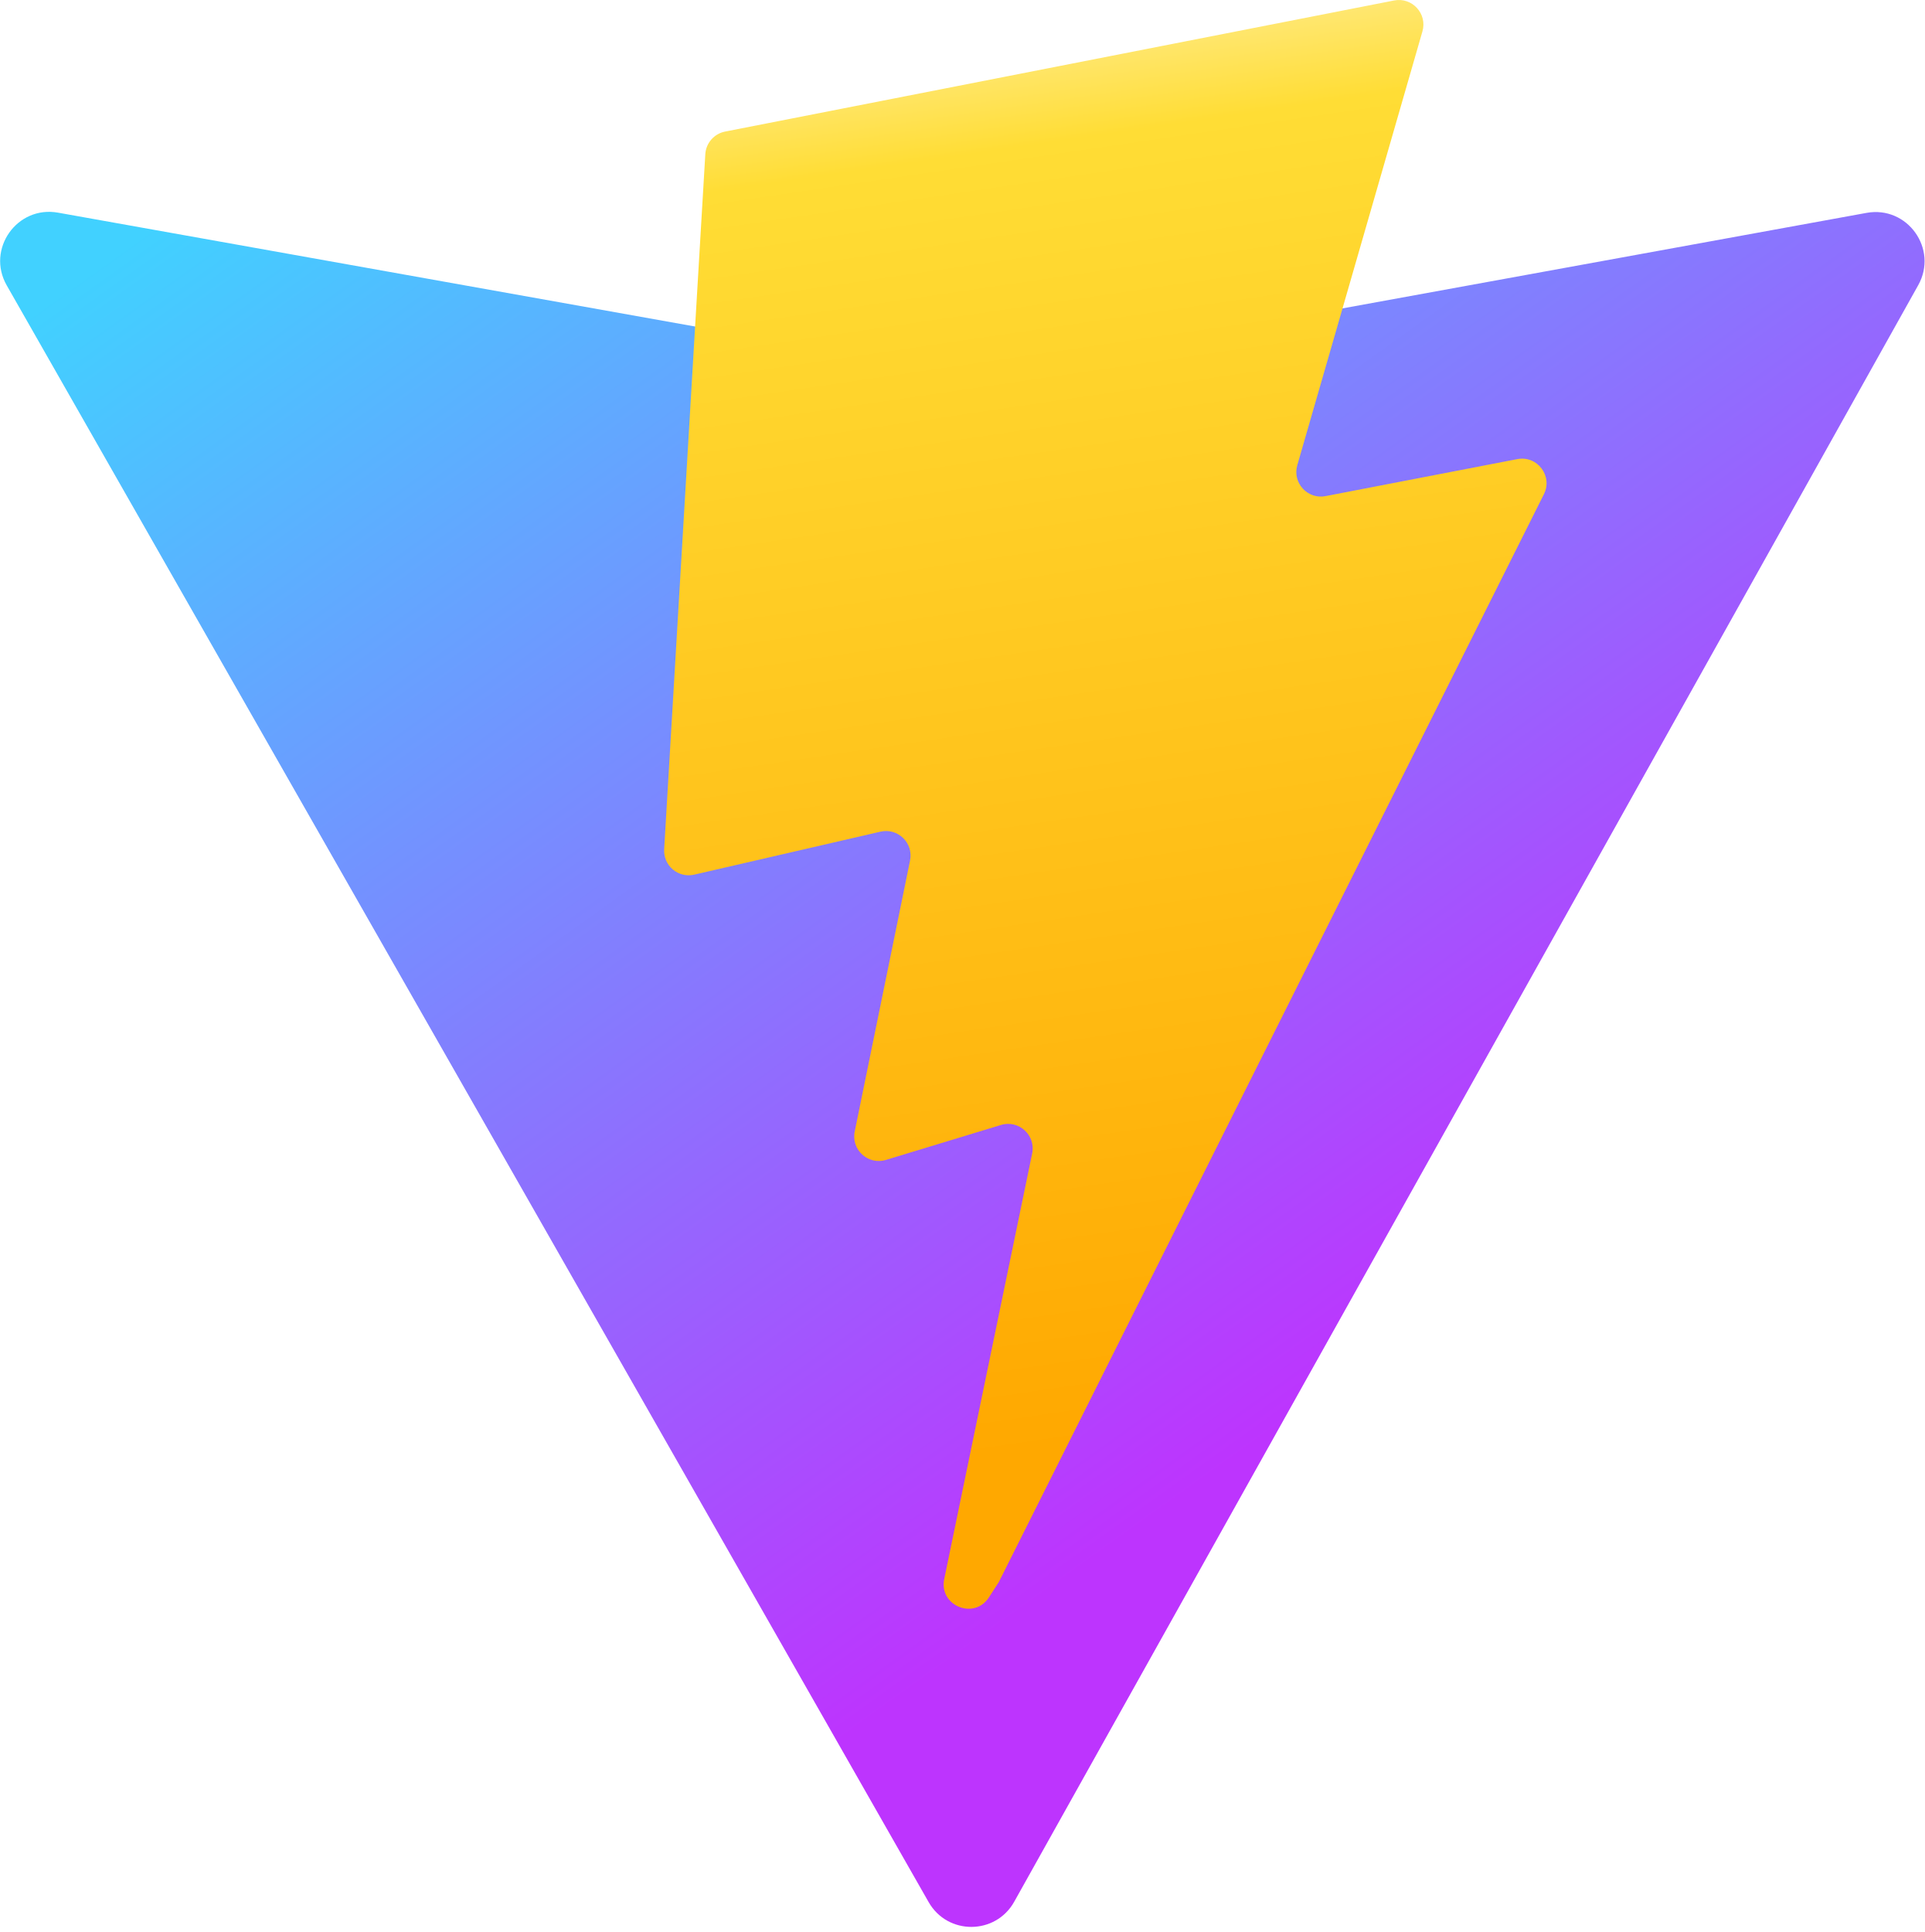
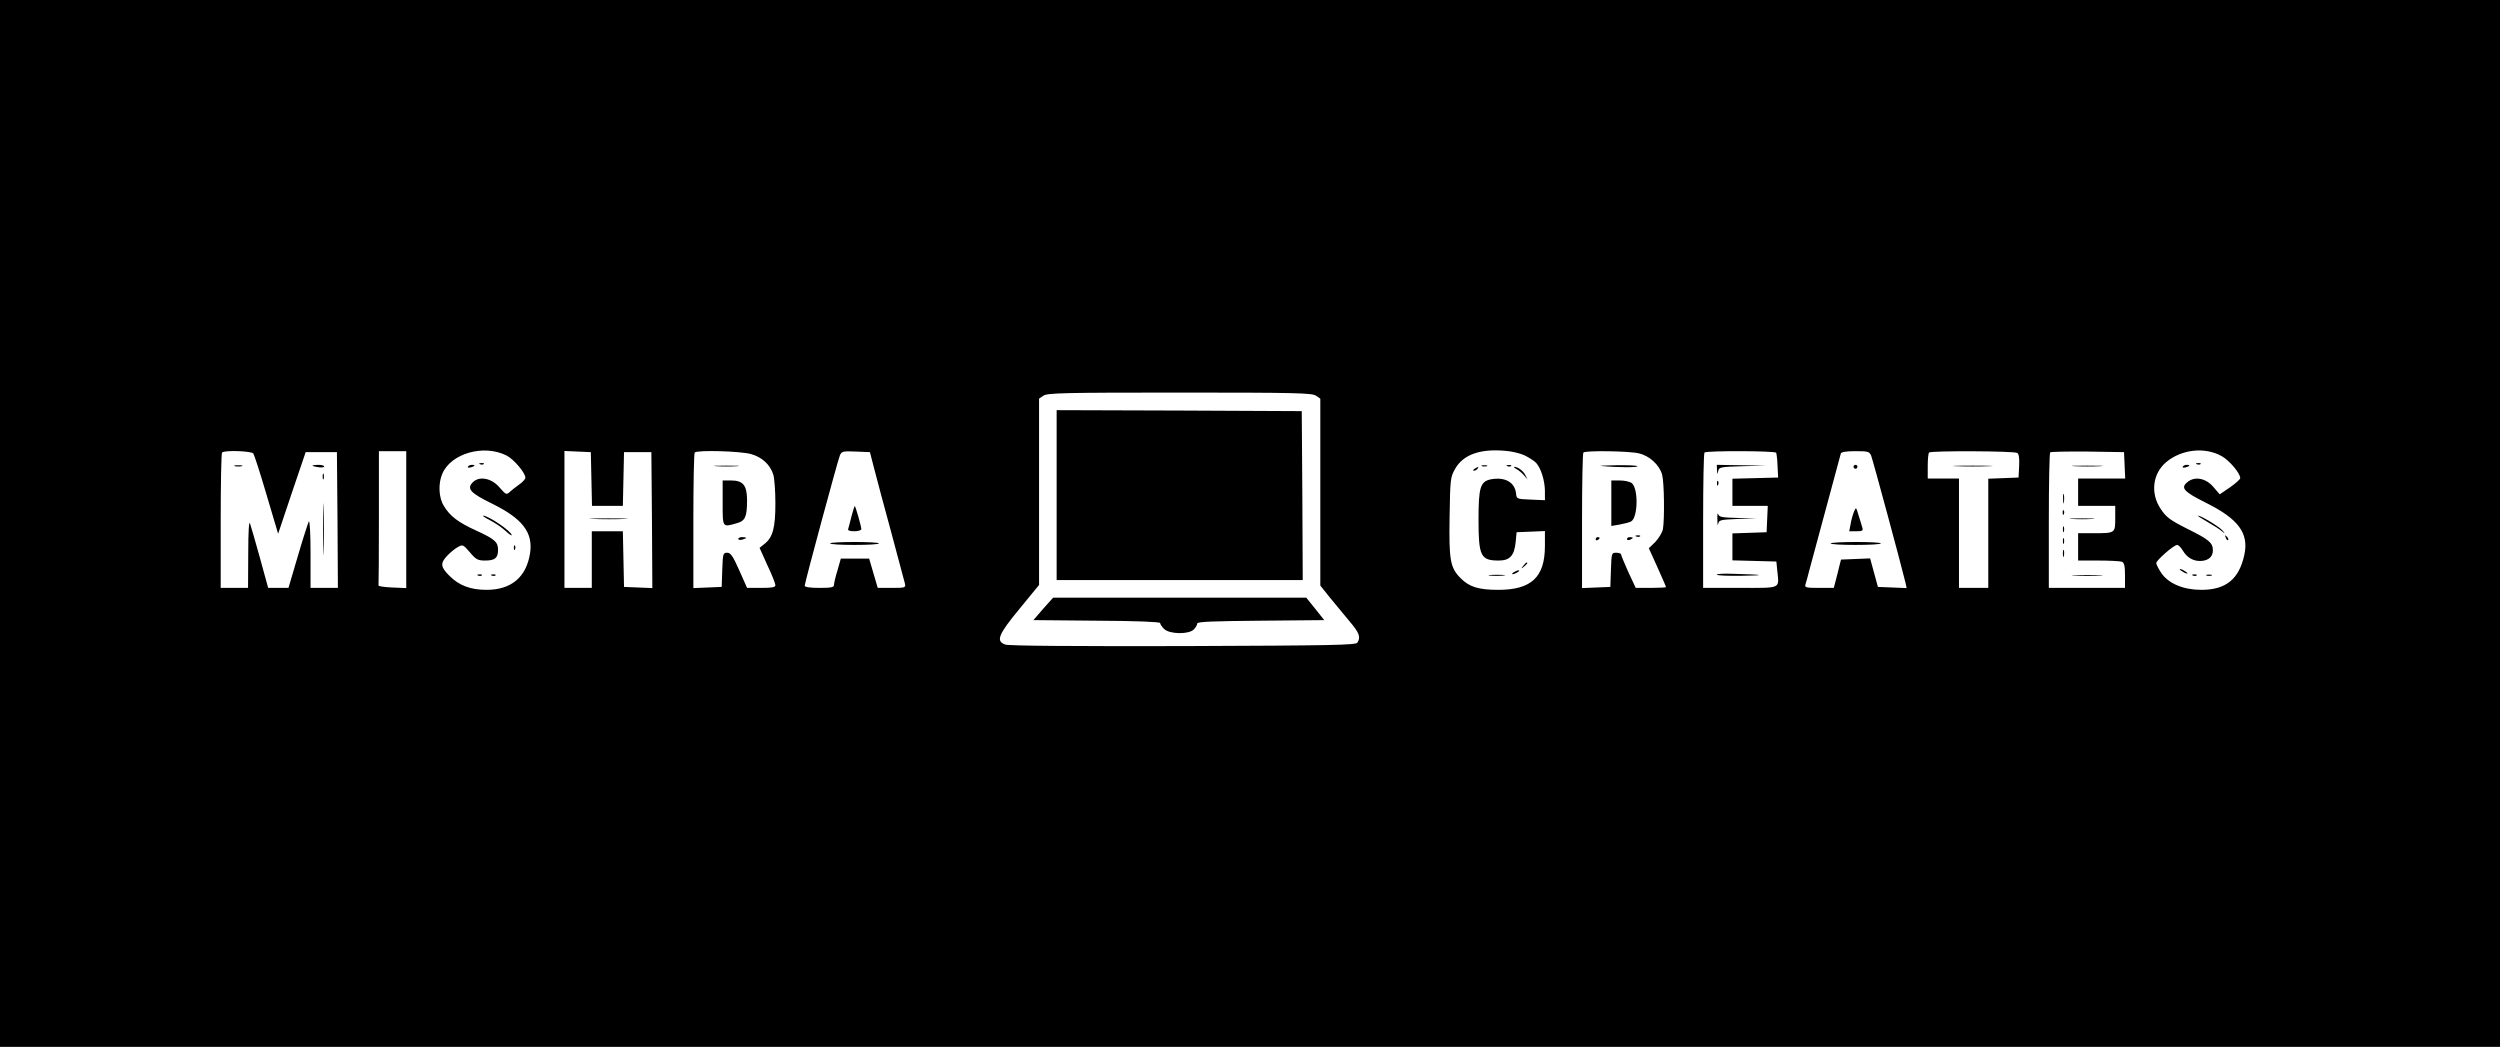
- <svg xmlns="http://www.w3.org/2000/svg" aria-hidden="true" role="img" class="iconify iconify--logos" width="31.88" height="32" preserveAspectRatio="xMidYMid meet" viewBox="0 0 256 257">
-   <defs>
-     <linearGradient id="IconifyId1813088fe1fbc01fb466" x1="-.828%" x2="57.636%" y1="7.652%" y2="78.411%">
-       <stop offset="0%" stop-color="#41D1FF" />
-       <stop offset="100%" stop-color="#BD34FE" />
-     </linearGradient>
-     <linearGradient id="IconifyId1813088fe1fbc01fb467" x1="43.376%" x2="50.316%" y1="2.242%" y2="89.03%">
-       <stop offset="0%" stop-color="#FFEA83" />
-       <stop offset="8.333%" stop-color="#FFDD35" />
-       <stop offset="100%" stop-color="#FFA800" />
-     </linearGradient>
-   </defs>
-   <path fill="url(#IconifyId1813088fe1fbc01fb466)" d="M255.153 37.938L134.897 252.976c-2.483 4.44-8.862 4.466-11.382.048L.875 37.958c-2.746-4.814 1.371-10.646 6.827-9.67l120.385 21.517a6.537 6.537 0 0 0 2.322-.004l117.867-21.483c5.438-.991 9.574 4.796 6.877 9.62Z" />
-   <path fill="url(#IconifyId1813088fe1fbc01fb467)" d="M185.432.063L96.44 17.501a3.268 3.268 0 0 0-2.634 3.014l-5.474 92.456a3.268 3.268 0 0 0 3.997 3.378l24.777-5.718c2.318-.535 4.413 1.507 3.936 3.838l-7.361 36.047c-.495 2.426 1.782 4.5 4.151 3.78l15.304-4.649c2.372-.72 4.652 1.36 4.15 3.788l-11.698 56.621c-.732 3.542 3.979 5.473 5.943 2.437l1.313-2.028l72.516-144.72c1.215-2.423-.88-5.186-3.54-4.672l-25.505 4.922c-2.396.462-4.435-1.77-3.759-4.114l16.646-57.705c.677-2.35-1.37-4.583-3.769-4.113Z" />
+ <svg xmlns="http://www.w3.org/2000/svg" version="1.0" width="1280pt" height="536pt" viewBox="0 0 1280 536" preserveAspectRatio="xMidYMid meet">
+   <g transform="translate(0,536) scale(0.1,-0.1)" fill="#000000" stroke="none">
+     <path d="M0 2680 l0 -2680 6400 0 6400 0 0 2680 0 2680 -6400 0 -6400 0 0 -2680z m6738 654 l22 -15 0 -479 0 -478 47 -59 c26 -32 71 -86 100 -121 53 -62 61 -84 43 -112 -8 -13 -120 -15 -894 -18 -566 -1 -893 1 -910 8 -48 18 -35 51 74 183 l100 122 0 477 0 477 22 15 c20 14 103 16 698 16 595 0 678 -2 698 -16z m-4145 -306 c37 -18 97 -89 97 -114 0 -7 -15 -23 -32 -35 -18 -13 -39 -29 -46 -36 -19 -18 -21 -17 -56 23 -40 46 -102 58 -135 25 -33 -33 -13 -55 97 -109 157 -77 212 -148 196 -254 -19 -123 -96 -188 -223 -188 -81 0 -140 22 -188 70 -48 47 -50 66 -13 105 17 18 42 38 56 45 23 13 26 11 60 -28 31 -37 41 -42 78 -42 50 0 66 13 66 55 0 40 -17 55 -113 99 -90 41 -133 73 -164 125 -27 42 -30 114 -9 164 43 105 212 154 329 95z m5214 0 c22 -11 49 -28 58 -38 25 -28 44 -89 45 -143 l0 -48 -72 3 c-73 3 -73 3 -76 33 -7 56 -56 84 -128 71 -55 -11 -64 -41 -64 -206 0 -188 11 -210 104 -210 56 0 79 25 86 93 l5 52 73 3 72 3 0 -76 c0 -160 -69 -225 -239 -225 -101 0 -148 15 -192 59 -54 54 -61 92 -57 320 3 188 4 198 28 240 41 73 127 104 255 93 33 -2 79 -13 102 -24z m3569 -4 c39 -22 94 -87 94 -112 0 -6 -24 -27 -52 -47 l-53 -36 -31 36 c-39 47 -96 58 -134 27 -37 -30 -20 -49 94 -106 167 -83 221 -156 197 -267 -27 -124 -94 -179 -220 -179 -92 0 -168 32 -205 86 -14 21 -26 44 -26 51 0 14 90 93 107 93 6 0 20 -13 29 -29 22 -37 56 -56 96 -53 37 3 58 23 58 54 0 39 -19 55 -130 110 -91 46 -109 60 -137 102 -54 80 -42 181 28 240 79 66 199 79 285 30z m-10079 14 c5 -7 36 -103 68 -212 l59 -199 70 209 71 209 80 0 80 0 3 -347 2 -348 -70 0 -70 0 0 178 c0 99 -4 170 -9 162 -4 -8 -30 -88 -56 -177 l-48 -163 -52 0 -52 0 -42 153 c-23 83 -46 163 -51 177 -5 16 -9 -39 -9 -152 l-1 -178 -70 0 -70 0 0 343 c0 189 3 347 7 350 12 13 150 8 160 -5z m783 -338 l0 -351 -72 3 c-40 2 -72 6 -70 11 1 4 2 160 2 347 l0 340 70 0 70 0 0 -350z m948 208 l3 -138 79 0 79 0 3 138 3 137 70 0 70 0 3 -348 2 -348 -72 3 -73 3 -3 143 -3 142 -79 0 -80 0 0 -145 0 -145 -70 0 -70 0 0 350 0 351 68 -3 67 -3 3 -137z m818 127 c56 -16 96 -53 113 -104 6 -19 11 -85 11 -148 0 -125 -13 -174 -56 -208 l-25 -20 40 -89 c23 -48 41 -94 41 -102 0 -11 -17 -14 -72 -14 l-73 0 -40 90 c-33 74 -44 90 -62 90 -21 0 -22 -5 -25 -87 l-3 -88 -72 -3 -73 -3 0 344 c0 189 3 347 7 350 13 14 238 7 289 -8z m630 -75 c12 -47 51 -193 87 -325 35 -132 67 -250 70 -262 5 -22 3 -23 -67 -23 l-72 0 -22 75 -22 75 -73 0 -72 0 -17 -60 c-10 -32 -18 -66 -18 -75 0 -12 -14 -15 -75 -15 -46 0 -75 4 -75 11 0 15 169 640 180 667 9 21 15 23 82 20 l72 -3 22 -85z m3914 79 c55 -12 106 -59 120 -109 11 -39 13 -230 4 -280 -4 -18 -22 -47 -39 -65 l-33 -32 44 -97 c24 -54 44 -99 44 -102 0 -2 -35 -4 -78 -4 l-77 0 -38 81 c-20 45 -37 86 -37 90 0 5 -11 9 -25 9 -24 0 -24 -2 -27 -87 l-3 -88 -72 -3 -73 -3 0 344 c0 189 3 347 7 350 10 11 233 8 283 -4z m704 3 c2 -4 6 -34 7 -67 l3 -60 -117 -3 -117 -3 0 -69 0 -70 90 0 91 0 -3 -67 -3 -68 -87 -3 -88 -3 0 -69 0 -69 113 -3 112 -3 5 -50 c9 -91 23 -85 -191 -85 l-189 0 0 343 c0 189 3 347 7 350 9 10 361 9 367 -1z m486 -14 c8 -19 152 -552 176 -651 l6 -28 -73 3 -74 3 -20 73 -20 73 -74 -3 -75 -3 -9 -35 c-4 -19 -13 -52 -18 -72 l-10 -38 -75 0 c-68 0 -75 2 -70 18 3 10 13 44 21 77 27 101 156 579 160 593 3 8 27 12 75 12 64 0 71 -2 80 -22z m748 13 c9 -5 12 -26 10 -67 l-3 -59 -77 -3 -78 -3 0 -279 0 -280 -75 0 -75 0 0 280 0 280 -80 0 -80 0 0 63 c0 35 3 67 7 70 9 10 436 8 451 -2z m550 -63 l3 -68 -121 0 -120 0 0 -70 0 -70 95 0 95 0 0 -64 c0 -76 0 -76 -111 -76 l-79 0 0 -70 0 -70 104 0 c57 0 111 -3 120 -6 12 -5 16 -21 16 -70 l0 -64 -195 0 -195 0 0 343 c0 189 3 347 7 351 4 3 90 5 192 4 l186 -3 3 -67z" />
+     <path d="M5410 2825 l0 -435 630 0 630 0 -2 433 -3 432 -627 3 -628 2 0 -435z" />
+     <path d="M5341 2243 l-50 -58 324 -3 c205 -1 325 -6 325 -12 0 -6 9 -19 20 -30 28 -28 129 -29 153 -2 10 10 17 24 17 30 0 9 87 12 325 14 l325 3 -46 58 -46 57 -648 0 -648 0 -51 -57z" />
+     <path d="M2458 2983 c7 -3 16 -2 19 1 4 3 -2 6 -13 5 -11 0 -14 -3 -6 -6z" />
+     <path d="M2396 2971 c-4 -5 3 -7 14 -4 23 6 26 13 6 13 -8 0 -17 -4 -20 -9z" />
+     <path d="M2511 2695 c25 -13 60 -37 77 -53 18 -17 32 -26 32 -22 0 19 -121 101 -147 100 -4 -1 13 -12 38 -25z" />
+     <path d="M2631 2554 c0 -11 3 -14 6 -6 3 7 2 16 -1 19 -3 4 -6 -2 -5 -13z" />
+     <path d="M2448 2413 c7 -3 16 -2 19 1 4 3 -2 6 -13 5 -11 0 -14 -3 -6 -6z" />
+     <path d="M2518 2413 c7 -3 16 -2 19 1 4 3 -2 6 -13 5 -11 0 -14 -3 -6 -6z" />
+     <path d="M7588 2973 c6 -2 18 -2 25 0 6 3 1 5 -13 5 -14 0 -19 -2 -12 -5z" />
+     <path d="M7718 2973 c7 -3 16 -2 19 1 4 3 -2 6 -13 5 -11 0 -14 -3 -6 -6z" />
+     <path d="M7550 2960 c-9 -6 -10 -10 -3 -10 6 0 15 5 18 10 8 12 4 12 -15 0z" />
+     <path d="M7765 2958 c11 -6 28 -20 38 -32 l18 -21 -11 22 c-10 22 -39 43 -57 43 -4 0 1 -6 12 -12z" />
+     <path d="M7799 2463 c-13 -16 -12 -17 4 -4 16 13 21 21 13 21 -2 0 -10 -8 -17 -17z" />
+     <path d="M7750 2430 c-8 -5 -10 -10 -5 -10 6 0 17 5 25 10 8 5 11 10 5 10 -5 0 -17 -5 -25 -10z" />
+     <path d="M7627 2413 c18 -2 50 -2 70 0 21 2 7 4 -32 4 -38 0 -55 -2 -38 -4z" />
+     <path d="M11248 2983 c7 -3 16 -2 19 1 4 3 -2 6 -13 5 -11 0 -14 -3 -6 -6z" />
+     <path d="M11176 2971 c-4 -5 3 -7 14 -4 23 6 26 13 6 13 -8 0 -17 -4 -20 -9z" />
+     <path d="M11300 2689 c30 -17 64 -39 75 -48 18 -15 19 -15 6 1 -14 19 -112 78 -127 78 -5 0 16 -14 46 -31z" />
+     <path d="M11396 2607 c3 -10 9 -15 12 -12 3 3 0 11 -7 18 -10 9 -11 8 -5 -6z" />
+     <path d="M11160 2446 c0 -3 9 -10 20 -16 11 -6 20 -8 20 -6 0 3 -9 10 -20 16 -11 6 -20 8 -20 6z" />
+     <path d="M11228 2413 c7 -3 16 -2 19 1 4 3 -2 6 -13 5 -11 0 -14 -3 -6 -6z" />
+     <path d="M11298 2413 c6 -2 18 -2 25 0 6 3 1 5 -13 5 -14 0 -19 -2 -12 -5z" />
+     <path d="M1203 2973 c9 -2 25 -2 35 0 9 3 1 5 -18 5 -19 0 -27 -2 -17 -5z" />
+     <path d="M1600 2976 c0 -2 14 -6 30 -8 17 -3 30 -1 30 4 0 4 -13 8 -30 8 -16 0 -30 -2 -30 -4z" />
+     <path d="M1652 2920 c0 -14 2 -19 5 -12 2 6 2 18 0 25 -3 6 -5 1 -5 -13z" />
+     <path d="M1654 2650 c0 -118 2 -167 3 -107 2 59 2 155 0 215 -1 59 -3 10 -3 -108z" />
+     <path d="M3038 2703 c46 -2 118 -2 160 0 42 1 5 3 -83 3 -88 0 -123 -2 -77 -3z" />
+     <path d="M3668 2973 c28 -2 76 -2 105 0 28 2 5 3 -53 3 -58 0 -81 -1 -52 -3z" />
+     <path d="M3700 2785 c0 -128 -2 -125 72 -104 44 12 53 33 53 121 -1 74 -21 98 -82 98 l-43 0 0 -115z" />
+     <path d="M3780 2601 c0 -5 9 -7 20 -4 11 3 20 7 20 9 0 2 -9 4 -20 4 -11 0 -20 -4 -20 -9z" />
+     <path d="M4360 2718 c-7 -29 -15 -59 -17 -65 -4 -9 6 -13 31 -13 20 0 36 5 36 11 0 13 -30 119 -34 119 -1 0 -8 -24 -16 -52z" />
+     <path d="M4250 2578 c0 -5 56 -8 125 -8 69 0 125 3 125 8 0 4 -56 7 -125 7 -69 0 -125 -3 -125 -7z" />
+     <path d="M8200 2974 c83 -8 188 -8 183 -1 -2 4 -52 6 -111 5 -59 -1 -91 -3 -72 -4z" />
+     <path d="M8250 2784 l0 -117 41 7 c23 4 50 11 60 16 36 20 38 171 3 197 -10 7 -37 13 -61 13 l-43 0 0 -116z" />
+     <path d="M8378 2613 c7 -3 16 -2 19 1 4 3 -2 6 -13 5 -11 0 -14 -3 -6 -6z" />
+     <path d="M8170 2599 c0 -5 5 -7 10 -4 6 3 10 8 10 11 0 2 -4 4 -10 4 -5 0 -10 -5 -10 -11z" />
+     <path d="M8330 2600 c0 -5 7 -7 15 -4 8 4 15 8 15 10 0 2 -7 4 -15 4 -8 0 -15 -4 -15 -10z" />
+     <path d="M8791 2953 c2 -24 2 -24 6 -6 4 21 9 23 126 26 l122 3 -127 2 -128 2 1 -27z" />
+     <path d="M8791 2884 c0 -11 3 -14 6 -6 3 7 2 16 -1 19 -3 4 -6 -2 -5 -13z" />
+     <path d="M8793 2700 c0 -25 2 -35 4 -23 4 21 10 22 101 26 l97 3 -97 2 c-82 2 -97 5 -101 20 -3 9 -5 -3 -4 -28z" />
+     <path d="M8790 2418 c0 -5 57 -7 128 -6 130 2 115 6 -41 10 -48 2 -87 0 -87 -4z" />
+     <path d="M9490 2970 c0 -5 5 -10 10 -10 6 0 10 5 10 10 0 6 -4 10 -10 10 -5 0 -10 -4 -10 -10z" />
+     <path d="M9492 2739 c-6 -15 -14 -43 -17 -63 l-7 -36 37 0 c31 0 35 3 30 19 -3 10 -11 38 -19 62 -13 44 -13 44 -24 18z" />
+     <path d="M9373 2578 c-2 -5 55 -8 126 -8 72 0 131 3 131 8 0 4 -57 7 -126 7 -69 0 -128 -3 -131 -7z" />
+     <path d="M10018 2973 c45 -2 119 -2 165 0 45 1 8 3 -83 3 -91 0 -128 -2 -82 -3z" />
+     <path d="M10623 2973 c37 -2 96 -2 130 0 34 2 4 3 -68 3 -71 0 -99 -1 -62 -3z" />
+     <path d="M10563 2805 c0 -22 2 -30 4 -17 2 12 2 30 0 40 -3 9 -5 -1 -4 -23z" />
+     <path d="M10561 2734 c0 -11 3 -14 6 -6 3 7 2 16 -1 19 -3 4 -6 -2 -5 -13z" />
+     <path d="M10608 2703 c28 -2 76 -2 105 0 28 2 5 3 -53 3 -58 0 -81 -1 -52 -3z" />
+     <path d="M10562 2650 c0 -14 2 -19 5 -12 2 6 2 18 0 25 -3 6 -5 1 -5 -13z" />
+     <path d="M10562 2590 c0 -14 2 -19 5 -12 2 6 2 18 0 25 -3 6 -5 1 -5 -13z" />
+     <path d="M10562 2525 c0 -16 2 -22 5 -12 2 9 2 23 0 30 -3 6 -5 -1 -5 -18z" />
+     <path d="M10623 2413 c37 -2 96 -2 130 0 34 2 4 3 -68 3 -71 0 -99 -1 -62 -3z" />
+   </g>
</svg>
